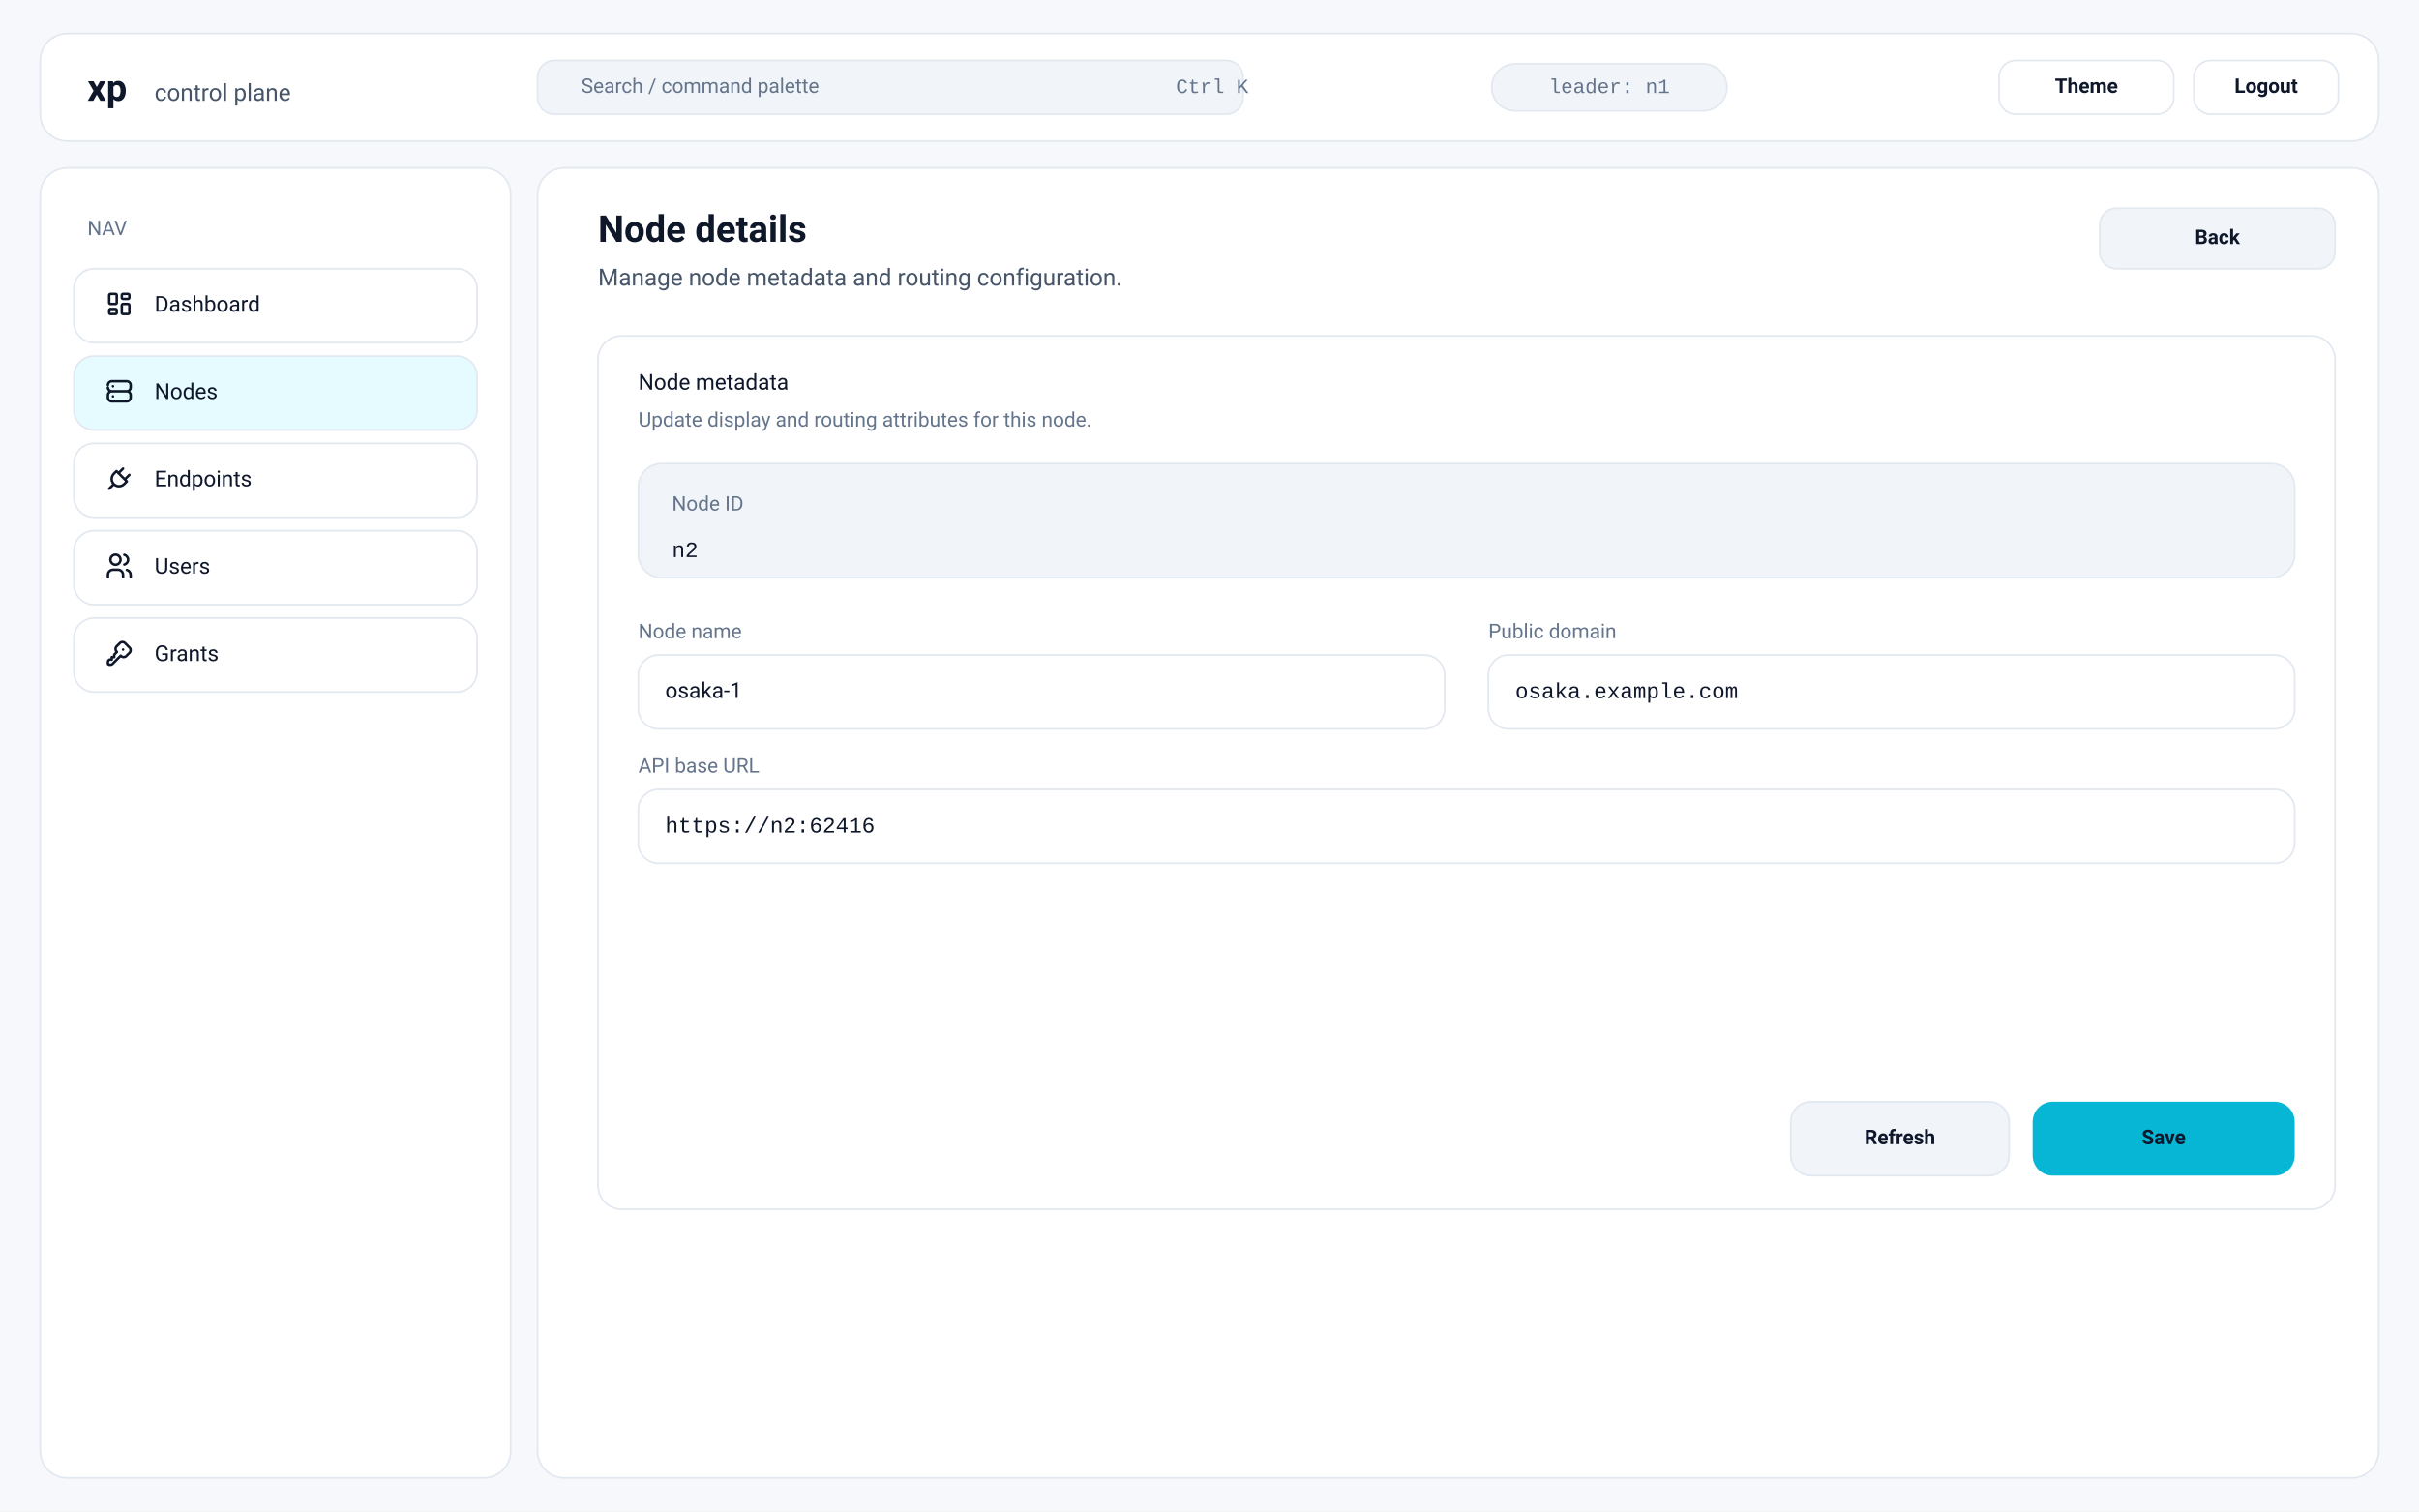
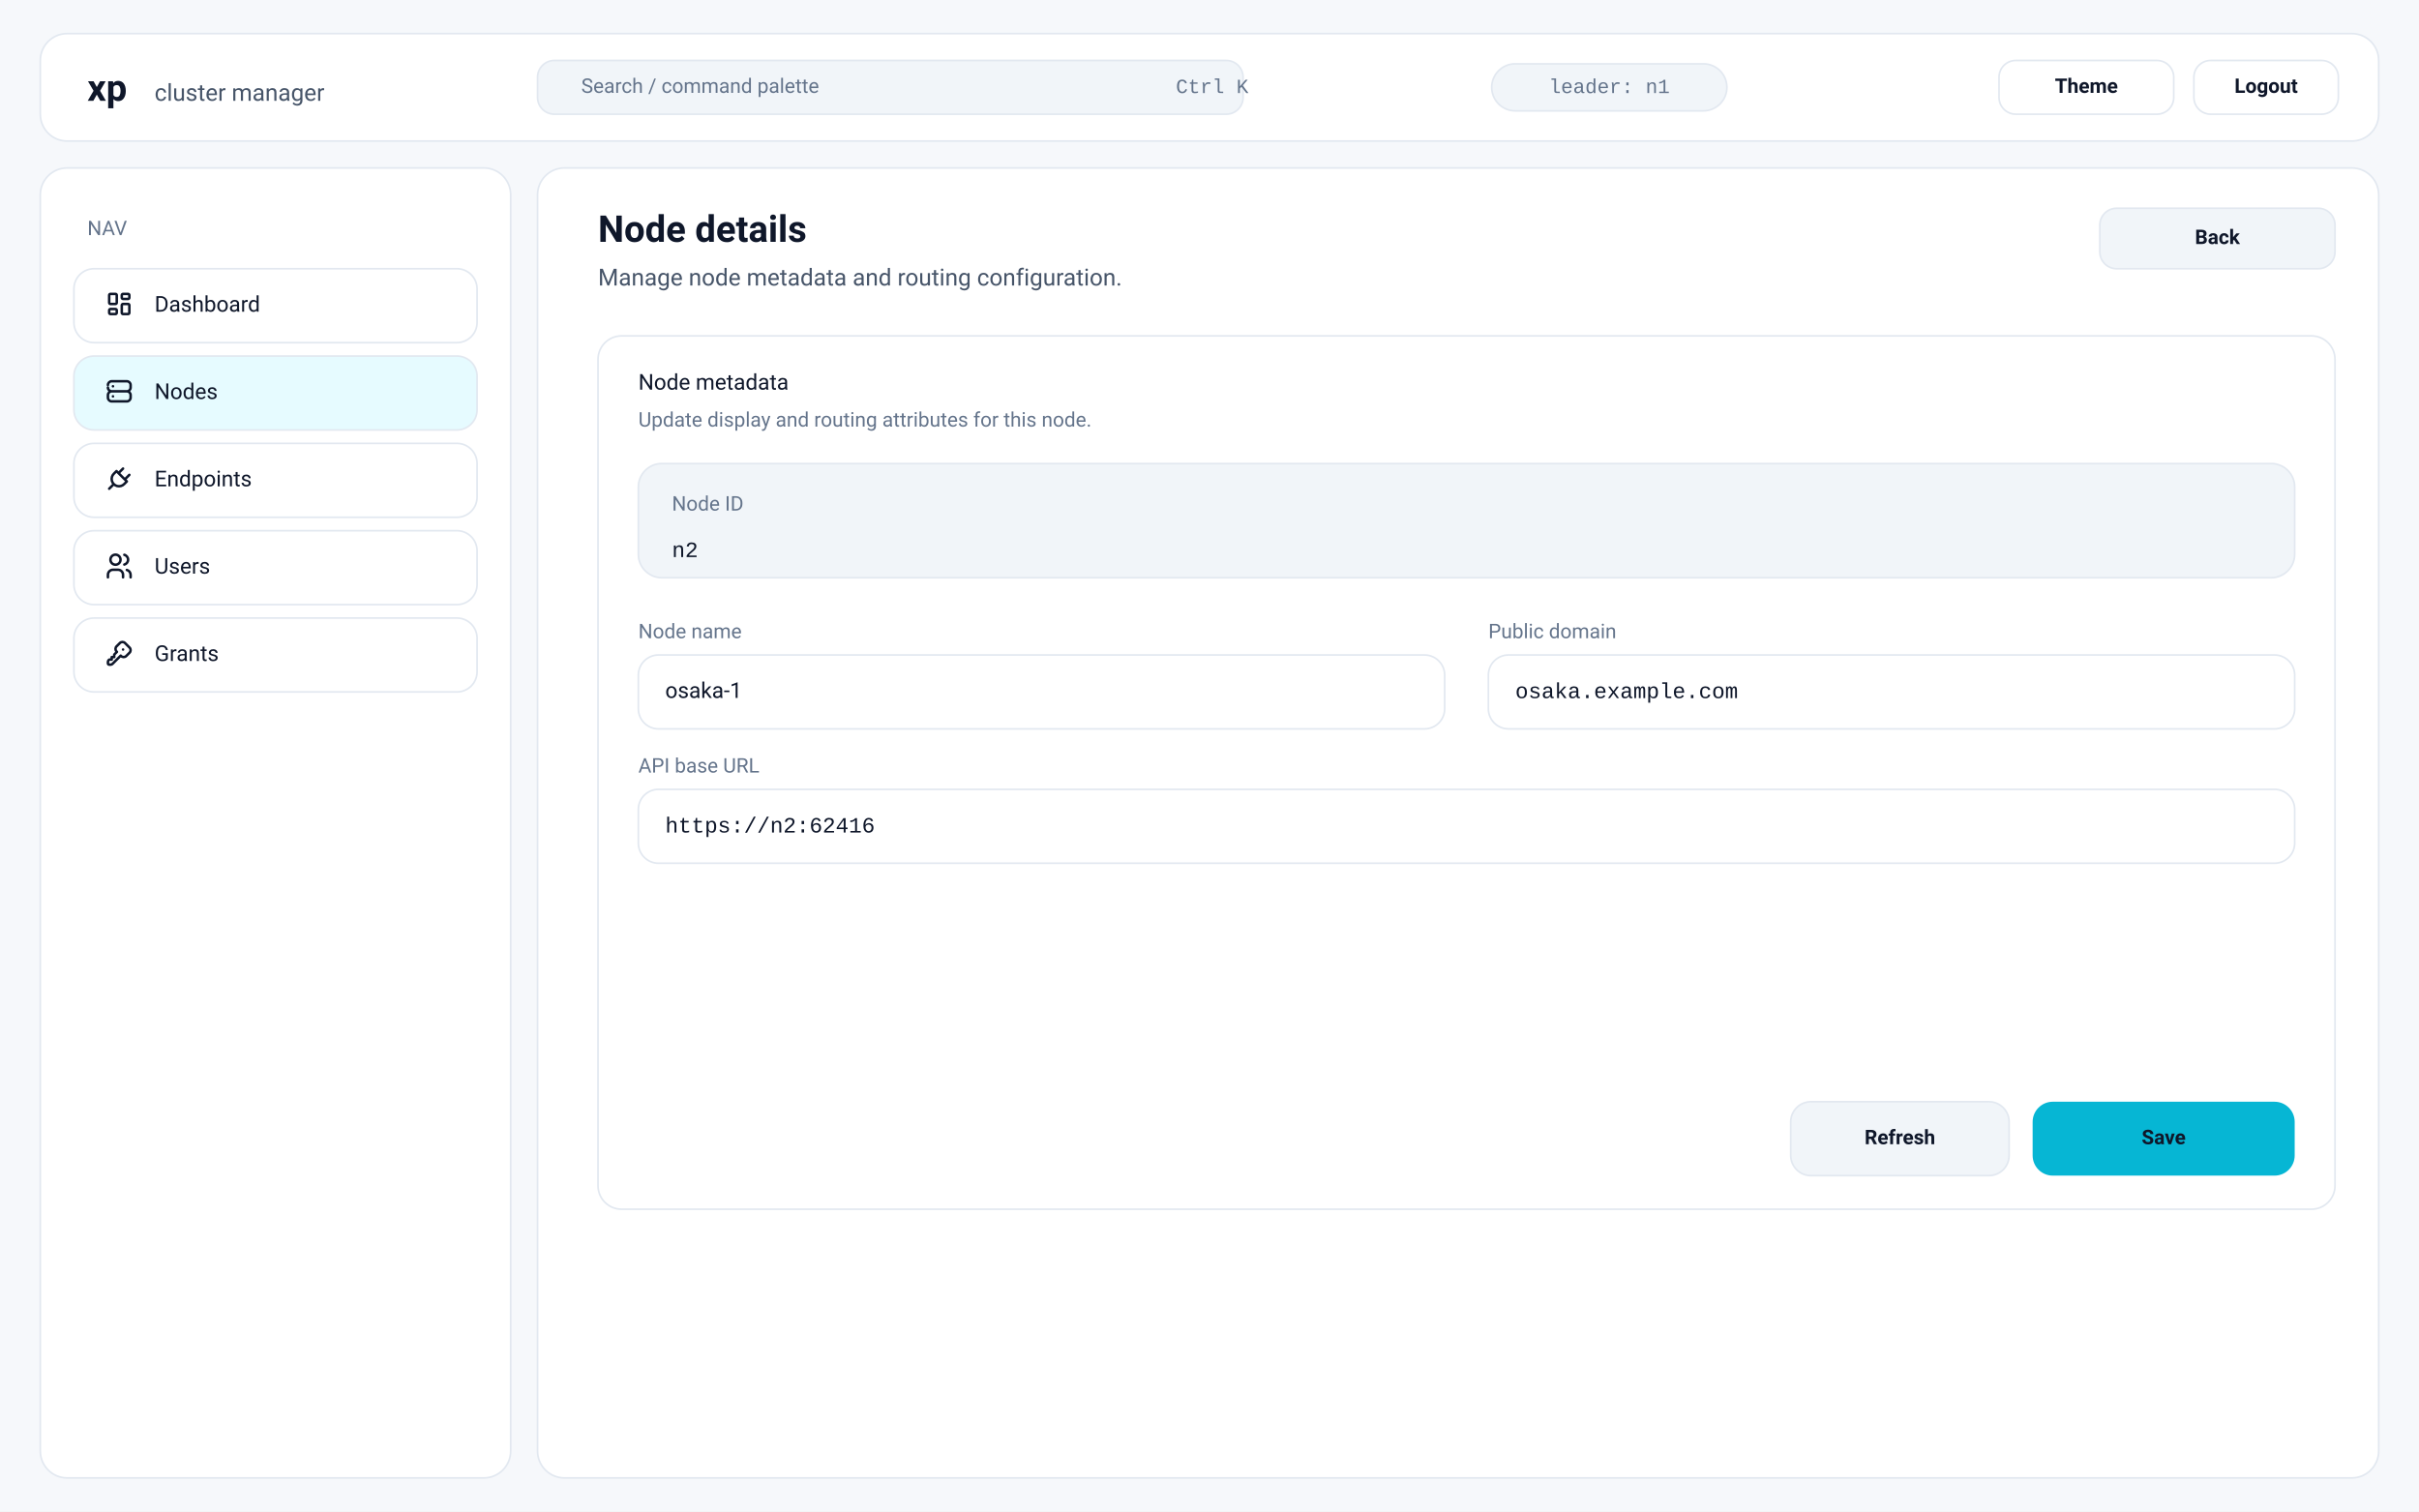
<svg xmlns="http://www.w3.org/2000/svg" width="1440" height="900" viewBox="0 0 1440 900">
  <defs>
    <style>
      .sans { font-family: ui-sans-serif, system-ui, -apple-system, "Segoe UI", Roboto, Helvetica, Arial; }
      .mono { font-family: ui-monospace, SFMono-Regular, Menlo, Monaco, Consolas, "Liberation Mono", "Courier New", monospace; }
      .t0 { font-size: 22px; font-weight: 750; fill: #0f172a; }
      .t1 { font-size: 14px; fill: #475569; }
      .t2 { font-size: 12px; fill: #64748b; }
      .t3 { font-size: 13px; fill: #0f172a; }
      .btn { font-size: 12px; font-weight: 750; fill: #0f172a; }
      .stroke { stroke: #e2e8f0; }
      .ico { fill: none; stroke: currentColor; stroke-linecap: round; stroke-linejoin: round; stroke-width: 2; }
    </style>
  </defs>
  <rect x="0" y="0" width="1440" height="900" fill="#f6f8fb" />
  <rect x="24" y="20" width="1392" height="64" rx="16" fill="#ffffff" class="stroke" stroke-width="1" />
  <text x="52" y="60" class="sans t0">xp</text>
-   <text x="92" y="60" class="sans t1">control plane</text>
+   <text x="92" y="60" class="sans t1">cluster manager</text>
  <rect x="320" y="36" width="420" height="32" rx="10" fill="#f1f5f9" class="stroke" stroke-width="1" />
  <text x="346" y="52" class="sans t2" dominant-baseline="middle">Search / command palette</text>
  <text x="700" y="52" class="mono t2" dominant-baseline="middle">Ctrl K</text>
  <rect x="888" y="38" width="140" height="28" rx="14" fill="#f1f5f9" class="stroke" stroke-width="1" />
  <text x="958" y="52" class="mono t2" text-anchor="middle" dominant-baseline="middle">leader: n1</text>
  <rect x="1190" y="36" width="104" height="32" rx="10" fill="#ffffff" class="stroke" stroke-width="1" />
  <text x="1242" y="52" class="sans btn" text-anchor="middle" dominant-baseline="middle">Theme</text>
  <rect x="1306" y="36" width="86" height="32" rx="10" fill="#ffffff" class="stroke" stroke-width="1" />
  <text x="1349" y="52" class="sans btn" text-anchor="middle" dominant-baseline="middle">Logout</text>
  <rect x="24" y="100" width="280" height="780" rx="16" fill="#ffffff" class="stroke" stroke-width="1" />
  <text x="52" y="140" class="sans t2">NAV</text>
  <rect x="44" y="160" width="240" height="44" rx="12" fill="#ffffff" class="stroke" stroke-width="1" />
  <g class="ico" style="color:#0f172a" transform="translate(62 172) scale(.75)">
    <path d="M5 4h4a1 1 0 0 1 1 1v6a1 1 0 0 1-1 1H5a1 1 0 0 1-1-1V5a1 1 0 0 1 1-1m0 12h4a1 1 0 0 1 1 1v2a1 1 0 0 1-1 1H5a1 1 0 0 1-1-1v-2a1 1 0 0 1 1-1m10-4h4a1 1 0 0 1 1 1v6a1 1 0 0 1-1 1h-4a1 1 0 0 1-1-1v-6a1 1 0 0 1 1-1m0-8h4a1 1 0 0 1 1 1v2a1 1 0 0 1-1 1h-4a1 1 0 0 1-1-1V5a1 1 0 0 1 1-1" />
  </g>
  <text x="92" y="182" class="sans t3" dominant-baseline="middle">Dashboard</text>
  <rect x="44" y="212" width="240" height="44" rx="12" fill="#e6fbff" class="stroke" stroke-width="1" />
  <g class="ico" style="color:#0f172a" transform="translate(62 224) scale(.75)">
    <path d="M3 7a3 3 0 0 1 3-3h12a3 3 0 0 1 3 3v2a3 3 0 0 1-3 3H6a3 3 0 0 1-3-3m0 6a3 3 0 0 1 3-3h12a3 3 0 0 1 3 3v2a3 3 0 0 1-3 3H6a3 3 0 0 1-3-3zm4-7v.01M7 16v.01" />
  </g>
  <text x="92" y="234" class="sans t3" dominant-baseline="middle">Nodes</text>
  <rect x="44" y="264" width="240" height="44" rx="12" fill="#ffffff" class="stroke" stroke-width="1" />
  <g class="ico" style="color:#0f172a" transform="translate(62 276) scale(.75)">
    <path d="M9.785 6L18 14.215l-2.054 2.054a5.81 5.81 0 1 1-8.215-8.215zM4 20l3.5-3.5M15 4l-3.5 3.5M20 9l-3.5 3.5" />
  </g>
  <text x="92" y="286" class="sans t3" dominant-baseline="middle">Endpoints</text>
  <rect x="44" y="316" width="240" height="44" rx="12" fill="#ffffff" class="stroke" stroke-width="1" />
  <g class="ico" style="color:#0f172a" transform="translate(62 328) scale(.75)">
    <path d="M5 7a4 4 0 1 0 8 0a4 4 0 1 0-8 0M3 21v-2a4 4 0 0 1 4-4h4a4 4 0 0 1 4 4v2m1-17.87a4 4 0 0 1 0 7.75M21 21v-2a4 4 0 0 0-3-3.85" />
  </g>
  <text x="92" y="338" class="sans t3" dominant-baseline="middle">Users</text>
  <rect x="44" y="368" width="240" height="44" rx="12" fill="#ffffff" class="stroke" stroke-width="1" />
  <g class="ico" style="color:#0f172a" transform="translate(62 380) scale(.75)">
    <path d="m16.555 3.843l3.602 3.602a2.877 2.877 0 0 1 0 4.069l-2.643 2.643a2.877 2.877 0 0 1-4.069 0l-.301-.301l-6.558 6.558a2 2 0 0 1-1.239.578L5.172 21H4a1 1 0 0 1-.993-.883L3 20v-1.172a2 2 0 0 1 .467-1.284l.119-.13L4 17h2v-2h2v-2l2.144-2.144l-.301-.301a2.877 2.877 0 0 1 0-4.069l2.643-2.643a2.877 2.877 0 0 1 4.069 0M15 9h.01" />
  </g>
  <text x="92" y="390" class="sans t3" dominant-baseline="middle">Grants</text>
  <rect x="320" y="100" width="1096" height="780" rx="16" fill="#ffffff" class="stroke" stroke-width="1" />
  <text x="356" y="144" class="sans t0">Node details</text>
  <text x="356" y="170" class="sans t1">Manage node metadata and routing configuration.</text>
  <rect x="1250" y="124" width="140" height="36" rx="10" fill="#f1f5f9" class="stroke" stroke-width="1" />
  <text x="1320" y="142" class="sans btn" text-anchor="middle" dominant-baseline="middle">Back</text>
  <rect x="356" y="200" width="1034" height="520" rx="14" fill="#ffffff" class="stroke" stroke-width="1" />
  <text x="380" y="232" class="sans t3">Node metadata</text>
  <text x="380" y="254" class="sans t2">Update display and routing attributes for this node.</text>
  <rect x="380" y="276" width="986" height="68" rx="14" fill="#f1f5f9" class="stroke" stroke-width="1" />
  <text x="400" y="304" class="sans t2">Node ID</text>
  <text x="400" y="328" class="mono t3" dominant-baseline="middle">n2</text>
  <text x="380" y="380" class="sans t2">Node name</text>
  <rect x="380" y="390" width="480" height="44" rx="12" fill="#ffffff" class="stroke" stroke-width="1" />
  <text x="396" y="412" class="sans t3" dominant-baseline="middle">osaka-1</text>
  <text x="886" y="380" class="sans t2">Public domain</text>
  <rect x="886" y="390" width="480" height="44" rx="12" fill="#ffffff" class="stroke" stroke-width="1" />
  <text x="902" y="412" class="mono t3" dominant-baseline="middle">osaka.example.com</text>
  <text x="380" y="460" class="sans t2">API base URL</text>
  <rect x="380" y="470" width="986" height="44" rx="12" fill="#ffffff" class="stroke" stroke-width="1" />
  <text x="396" y="492" class="mono t3" dominant-baseline="middle">https://n2:62416</text>
  <rect x="1066" y="656" width="130" height="44" rx="12" fill="#f1f5f9" class="stroke" stroke-width="1" />
  <text x="1131" y="678" class="sans btn" text-anchor="middle" dominant-baseline="middle">Refresh</text>
  <rect x="1210" y="656" width="156" height="44" rx="12" fill="#06b6d4" />
  <text x="1288" y="678" class="sans btn" fill="#062a30" text-anchor="middle" dominant-baseline="middle">Save</text>
</svg>
